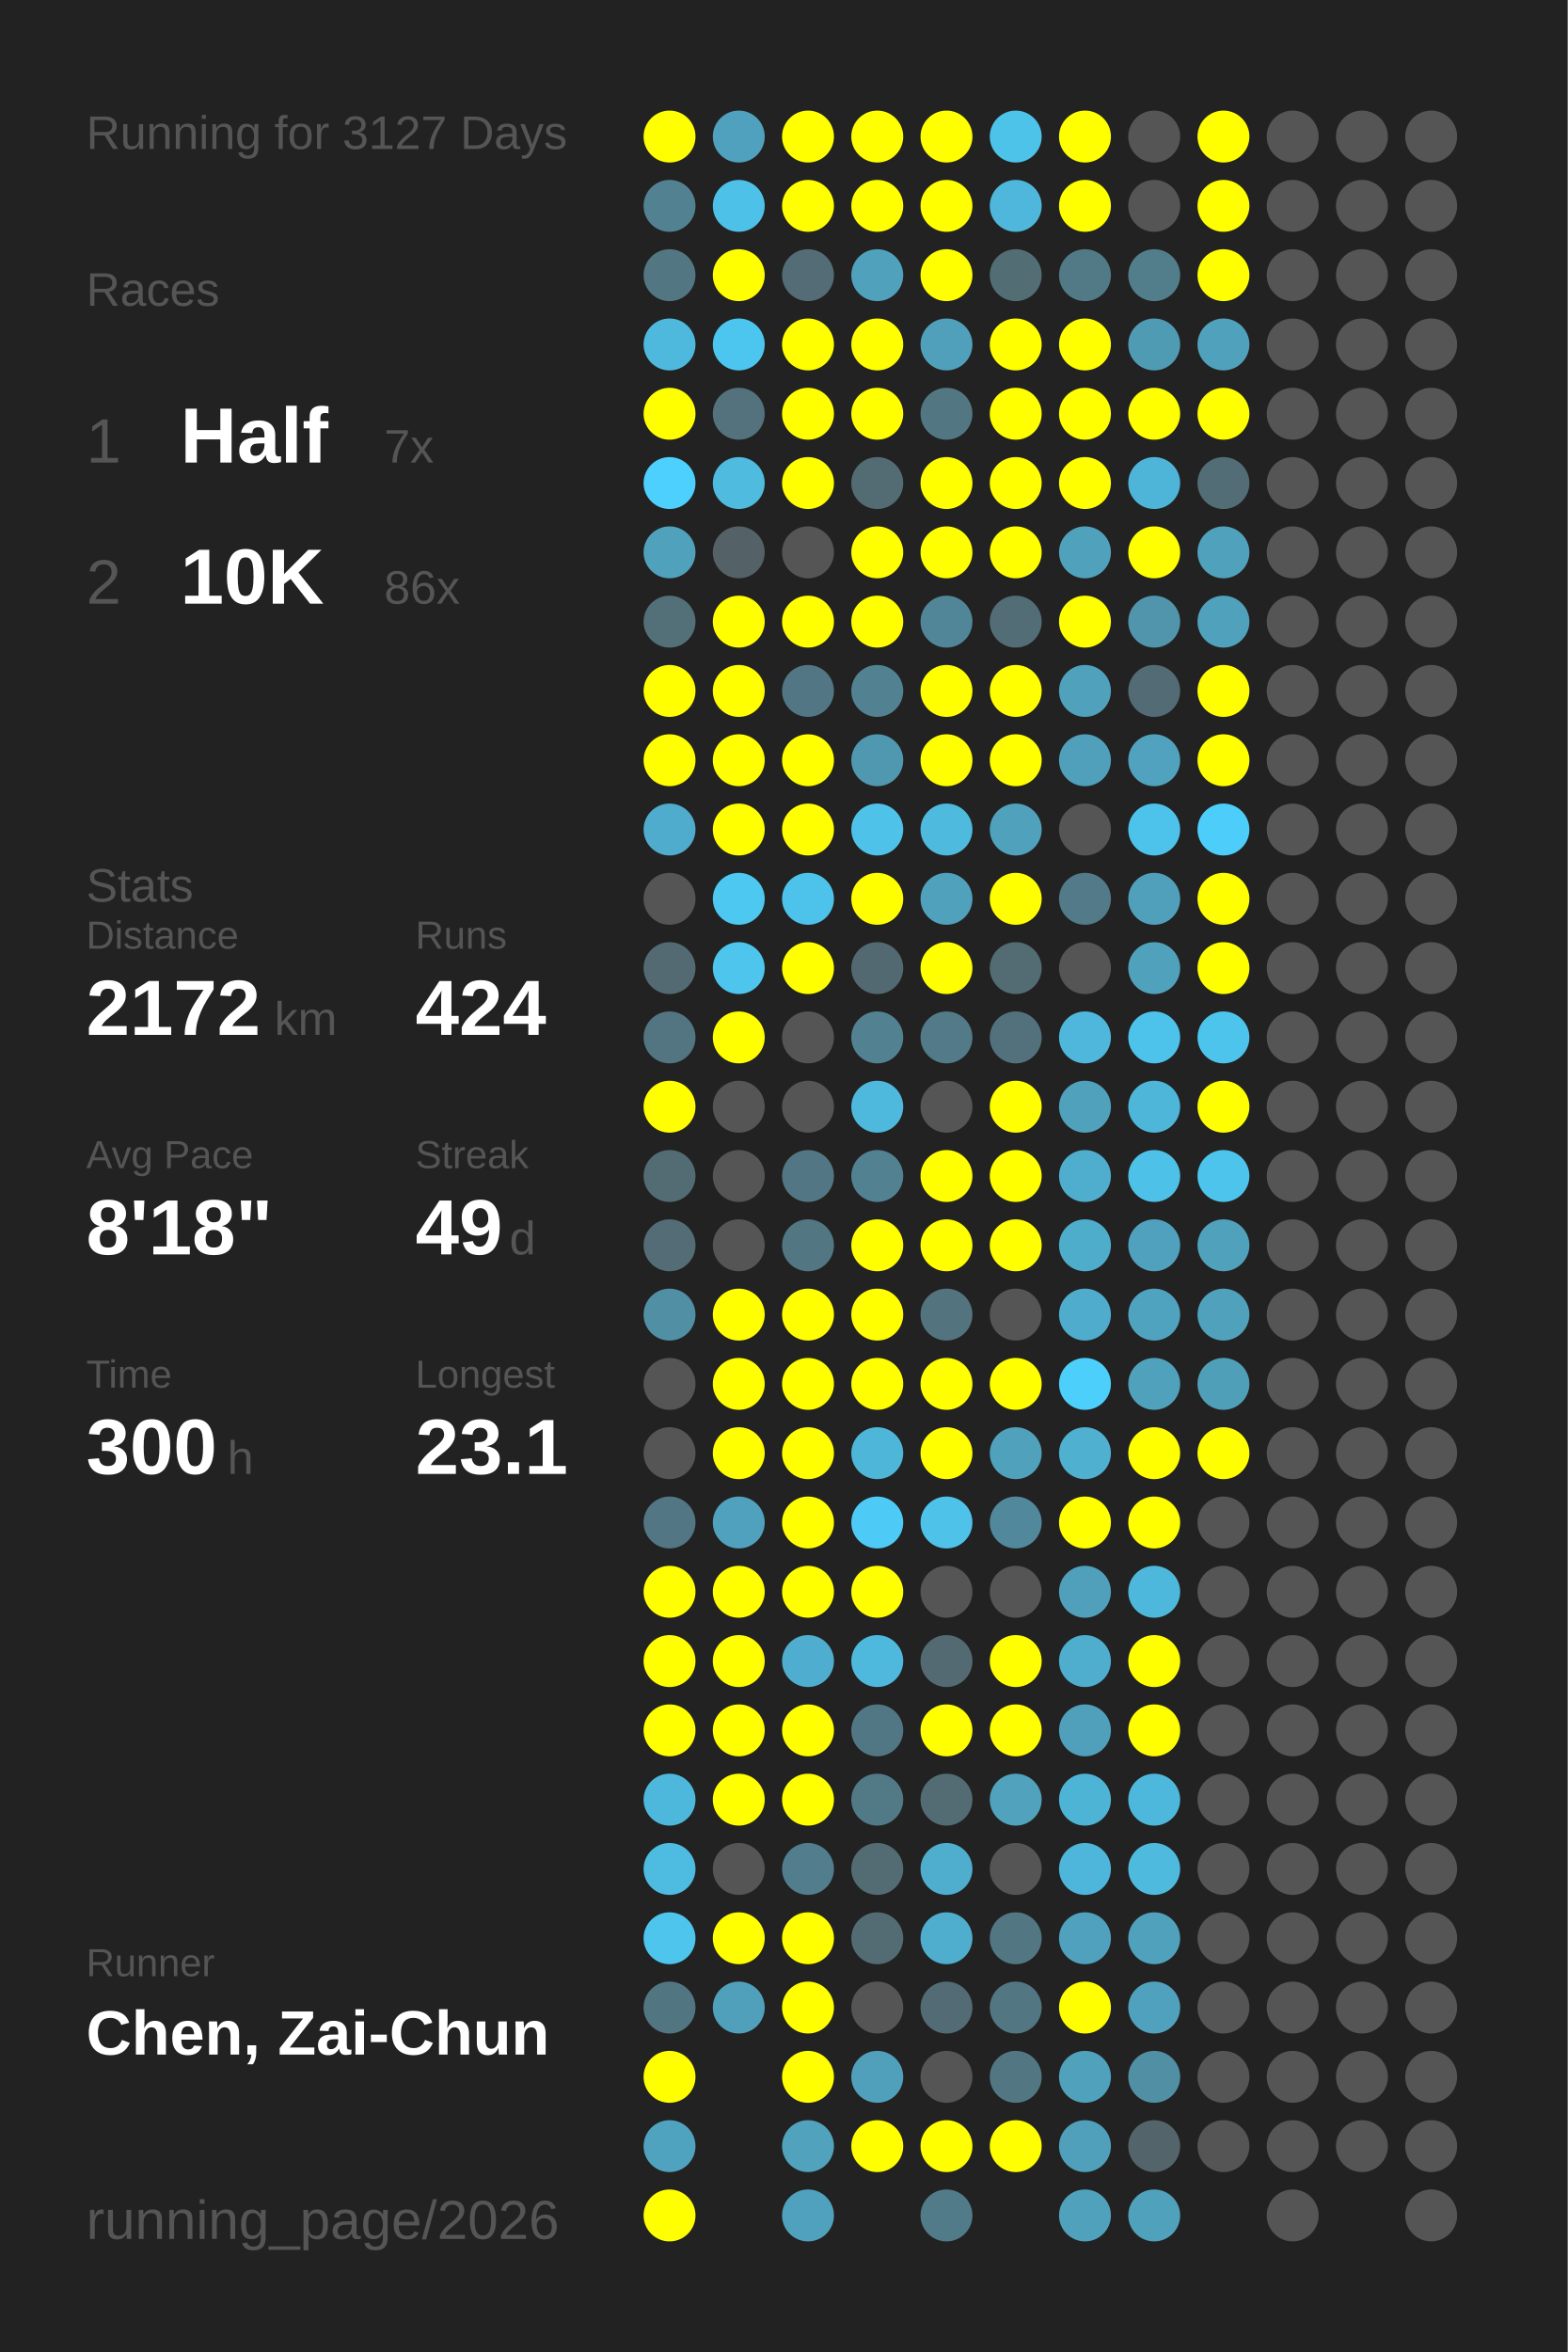
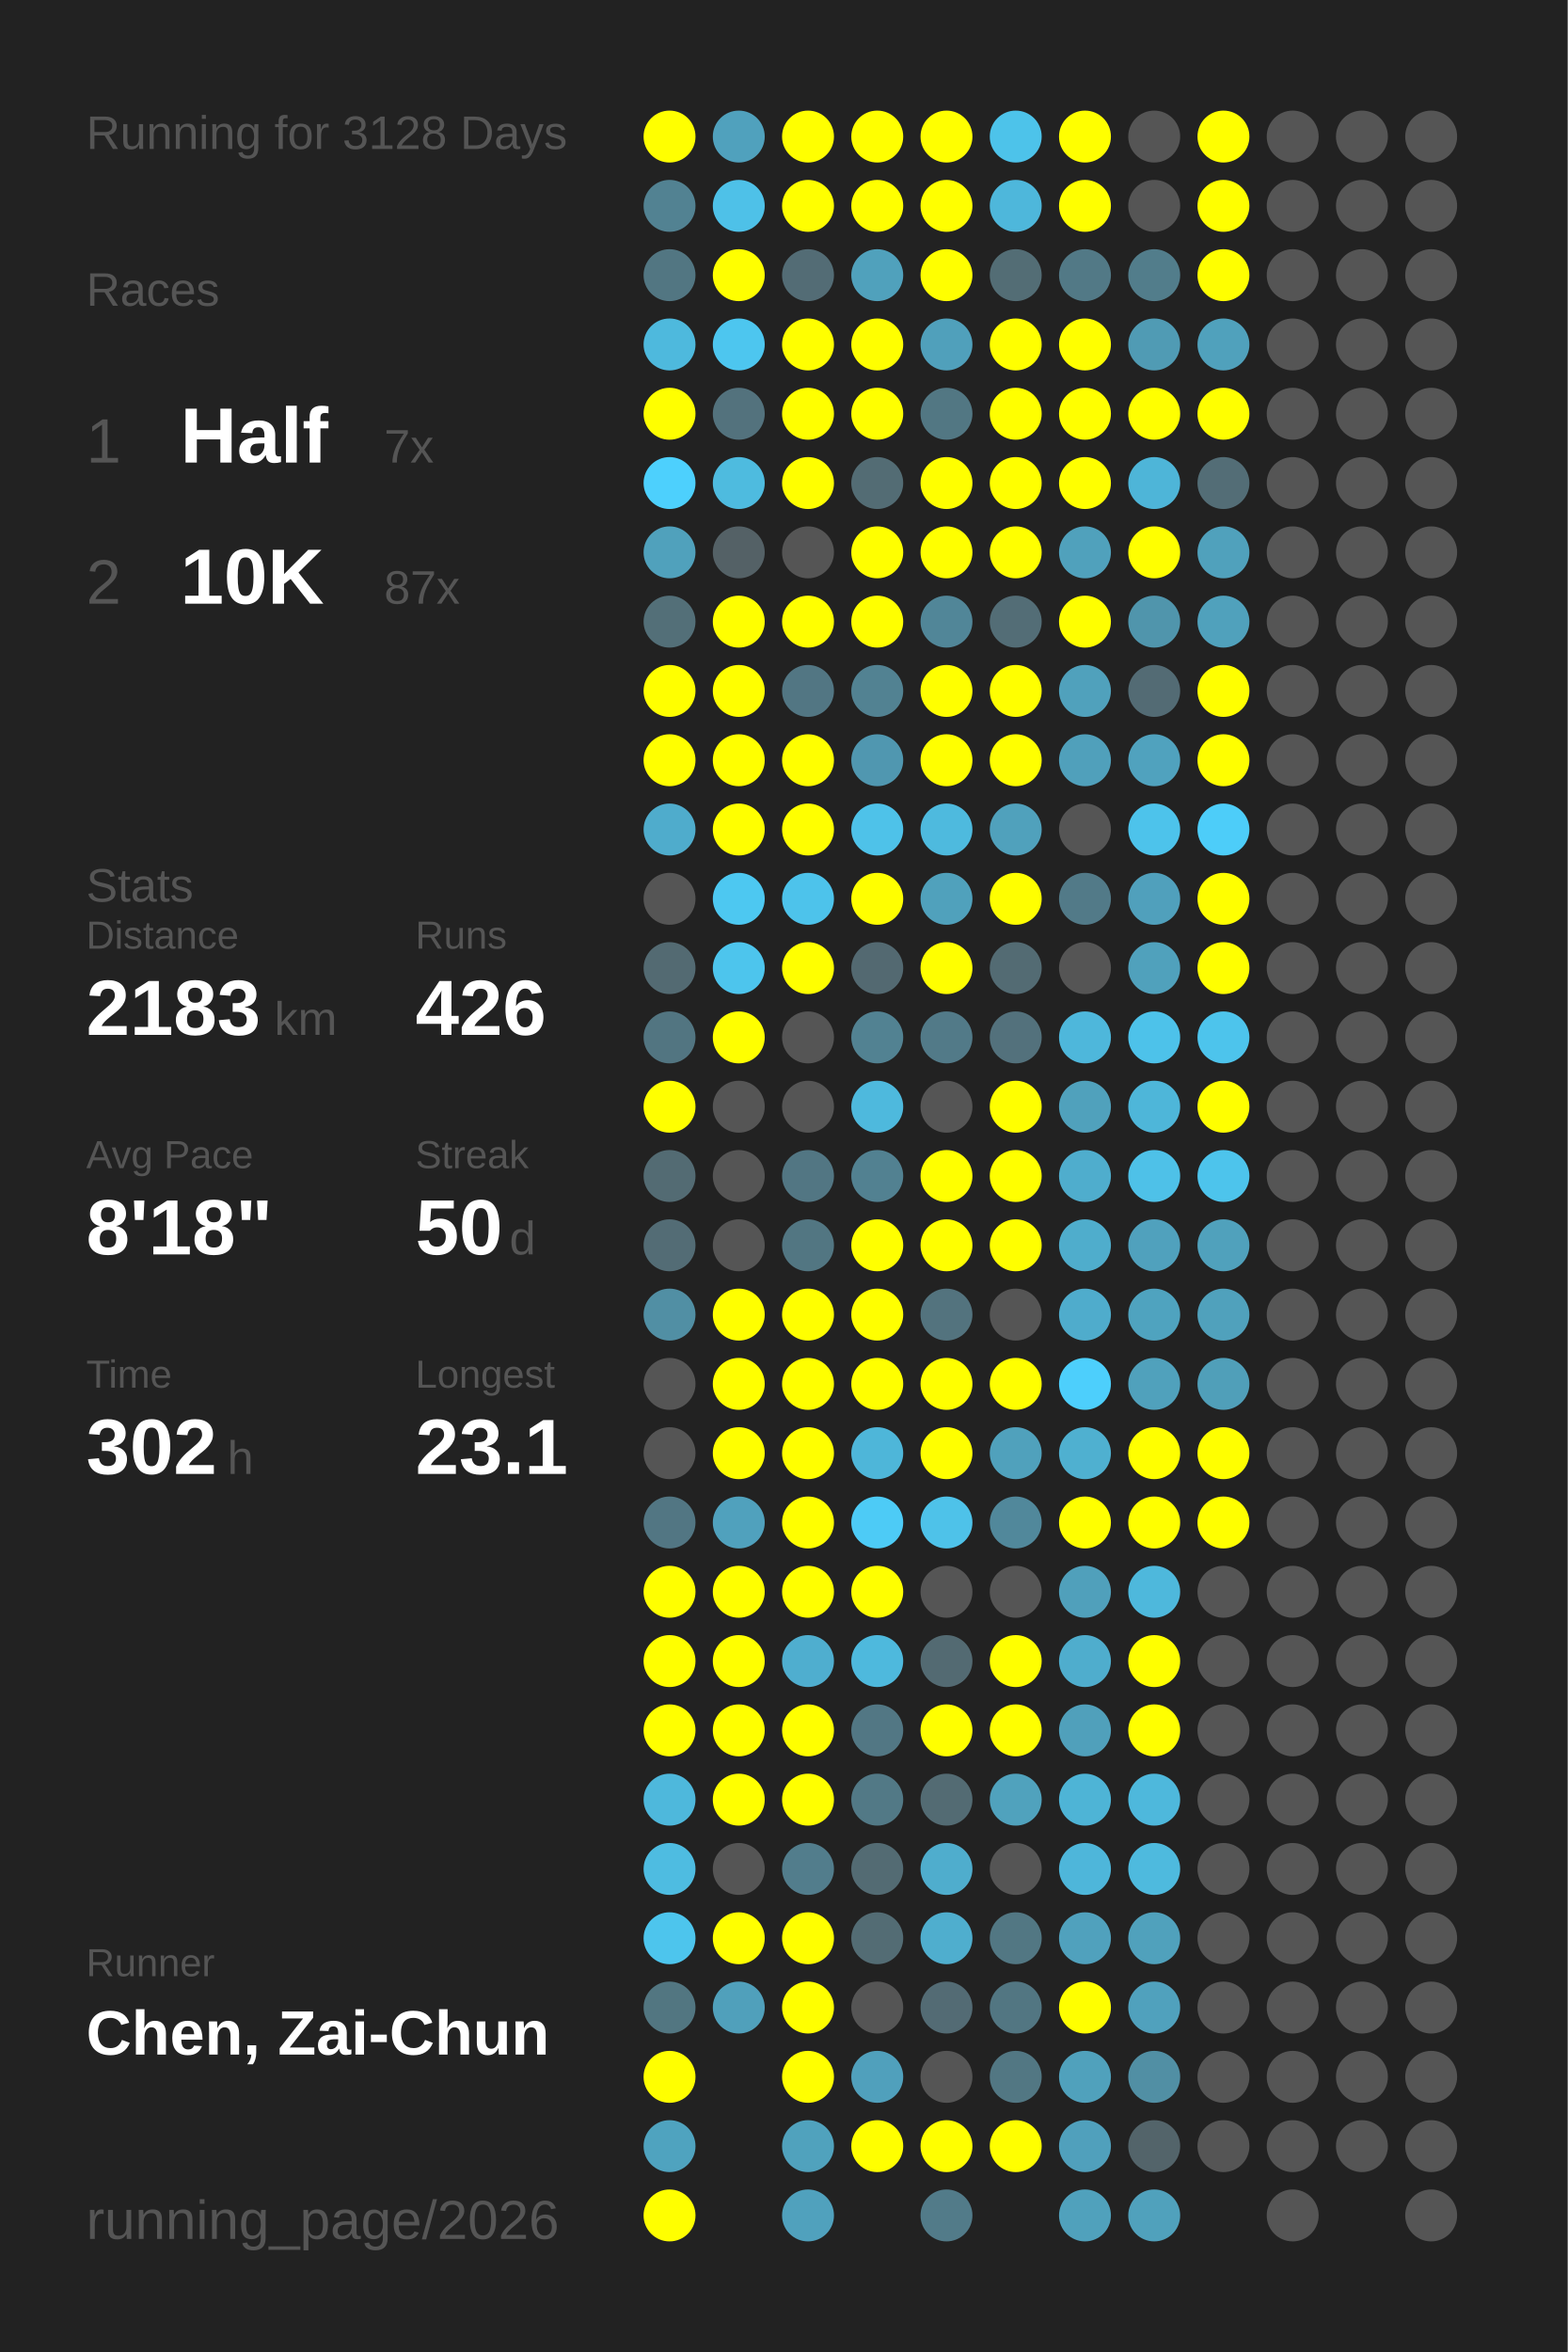
<svg xmlns="http://www.w3.org/2000/svg" baseProfile="full" height="300mm" version="1.1" viewBox="0,0,200,300" width="200mm">
  <defs />
  <rect fill="#222222" height="300" width="200" x="0" y="0" />
-   <text fill="#555555" style="font-size:6px; font-family:Arial;" x="11" y="19">Running for 3127 Days</text>
+   <text fill="#555555" style="font-size:6px; font-family:Arial;" x="11" y="19">Running for 3128 Days</text>
  <text fill="#555555" style="font-size:6px; font-family:Arial;" x="11" y="39">Races</text>
  <text fill="#555555" style="font-size:8px; font-family:Arial;" x="11" y="59">1</text>
  <text fill="#FFFFFF" style="font-size:10px; font-family:Arial; font-weight:bold;" x="23" y="59">Half</text>
  <text fill="#555555" style="font-size:6px; font-family:Arial;" x="49" y="59">7x</text>
  <text fill="#555555" style="font-size:8px; font-family:Arial;" x="11" y="77">2</text>
  <text fill="#FFFFFF" style="font-size:10px; font-family:Arial; font-weight:bold;" x="23" y="77">10K</text>
-   <text fill="#555555" style="font-size:6px; font-family:Arial;" x="49" y="77">86x</text>
+   <text fill="#555555" style="font-size:6px; font-family:Arial;" x="49" y="77">87x</text>
  <text fill="#555555" style="font-size:6px; font-family:Arial;" x="11" y="115">Stats</text>
  <text fill="#555555" style="font-size:5px; font-family:Arial;" x="11" y="121">Distance</text>
-   <text fill="#FFFFFF" style="font-size:10px; font-family:Arial; font-weight:bold;" x="11" y="132">2172</text>
+   <text fill="#FFFFFF" style="font-size:10px; font-family:Arial; font-weight:bold;" x="11" y="132">2183</text>
  <text fill="#555555" style="font-size:6px; font-family:Arial;" x="35" y="132">km</text>
  <text fill="#555555" style="font-size:5px; font-family:Arial;" x="53" y="121">Runs</text>
-   <text fill="#FFFFFF" style="font-size:10px; font-family:Arial; font-weight:bold;" x="53" y="132">424</text>
+   <text fill="#FFFFFF" style="font-size:10px; font-family:Arial; font-weight:bold;" x="53" y="132">426</text>
  <text fill="#555555" style="font-size:5px; font-family:Arial;" x="11" y="149">Avg Pace</text>
  <text fill="#FFFFFF" style="font-size:10px; font-family:Arial; font-weight:bold;" x="11" y="160">8'18"</text>
  <text fill="#555555" style="font-size:5px; font-family:Arial;" x="53" y="149">Streak</text>
-   <text fill="#FFFFFF" style="font-size:10px; font-family:Arial; font-weight:bold;" x="53" y="160">49</text>
+   <text fill="#FFFFFF" style="font-size:10px; font-family:Arial; font-weight:bold;" x="53" y="160">50</text>
  <text fill="#555555" style="font-size:6px; font-family:Arial;" x="65" y="160">d</text>
  <text fill="#555555" style="font-size:5px; font-family:Arial;" x="11" y="177">Time</text>
-   <text fill="#FFFFFF" style="font-size:10px; font-family:Arial; font-weight:bold;" x="11" y="188">300</text>
+   <text fill="#FFFFFF" style="font-size:10px; font-family:Arial; font-weight:bold;" x="11" y="188">302</text>
  <text fill="#555555" style="font-size:6px; font-family:Arial;" x="29" y="188">h</text>
  <text fill="#555555" style="font-size:5px; font-family:Arial;" x="53" y="177">Longest</text>
  <text fill="#FFFFFF" style="font-size:10px; font-family:Arial; font-weight:bold;" x="53" y="188">23.1</text>
  <text fill="#555555" style="font-size:5px; font-family:Arial;" x="11" y="252.065">Runner</text>
  <text fill="#FFFFFF" style="font-size:8px; font-family:Arial; font-weight:bold;" x="11" y="262.065">Chen, Zai-Chun</text>
  <text fill="#555555" style="font-size:7px; font-family:Arial;" x="11" y="285.581">running_page/2026</text>
  <circle cx="85.417" cy="17.419" fill="#FFFF00" r="3.312" />
  <circle cx="85.417" cy="26.258" fill="#528292" r="3.312" />
  <circle cx="85.417" cy="35.097" fill="#527682" r="3.312" />
  <circle cx="85.417" cy="43.935" fill="#4eb9dd" r="3.312" />
  <circle cx="85.417" cy="52.774" fill="#FFFF00" r="3.312" />
  <circle cx="85.417" cy="61.613" fill="#4dd0fd" r="3.312" />
  <circle cx="85.417" cy="70.452" fill="#50a1bc" r="3.312" />
  <circle cx="85.417" cy="79.29" fill="#536f78" r="3.312" />
  <circle cx="85.417" cy="88.129" fill="#FFFF00" r="3.312" />
  <circle cx="85.417" cy="96.968" fill="#FFFF00" r="3.312" />
  <circle cx="85.417" cy="105.806" fill="#4faccc" r="3.312" />
  <circle cx="85.417" cy="114.645" fill="#555555" r="3.312" />
  <circle cx="85.417" cy="123.484" fill="#536a72" r="3.312" />
  <circle cx="85.417" cy="132.323" fill="#527581" r="3.312" />
  <circle cx="85.417" cy="141.161" fill="#FFFF00" r="3.312" />
  <circle cx="85.417" cy="150" fill="#536b73" r="3.312" />
  <circle cx="85.417" cy="158.839" fill="#536c75" r="3.312" />
  <circle cx="85.417" cy="167.677" fill="#518fa4" r="3.312" />
  <circle cx="85.417" cy="176.516" fill="#555555" r="3.312" />
  <circle cx="85.417" cy="185.355" fill="#555555" r="3.312" />
  <circle cx="85.417" cy="194.194" fill="#527683" r="3.312" />
  <circle cx="85.417" cy="203.032" fill="#FFFF00" r="3.312" />
  <circle cx="85.417" cy="211.871" fill="#FFFF00" r="3.312" />
  <circle cx="85.417" cy="220.71" fill="#FFFF00" r="3.312" />
  <circle cx="85.417" cy="229.548" fill="#4eb8dc" r="3.312" />
  <circle cx="85.417" cy="238.387" fill="#4ebce1" r="3.312" />
  <circle cx="85.417" cy="247.226" fill="#4dc5ed" r="3.312" />
  <circle cx="85.417" cy="256.065" fill="#527681" r="3.312" />
  <circle cx="85.417" cy="264.903" fill="#FFFF00" r="3.312" />
  <circle cx="85.417" cy="273.742" fill="#4fa3bf" r="3.312" />
  <circle cx="85.417" cy="282.581" fill="#FFFF00" r="3.312" />
  <circle cx="94.25" cy="17.419" fill="#50a1bd" r="3.312" />
  <circle cx="94.25" cy="26.258" fill="#4ec1e8" r="3.312" />
  <circle cx="94.25" cy="35.097" fill="#FFFF00" r="3.312" />
  <circle cx="94.25" cy="43.935" fill="#4dc6ef" r="3.312" />
  <circle cx="94.25" cy="52.774" fill="#53727d" r="3.312" />
  <circle cx="94.25" cy="61.613" fill="#4ebbdf" r="3.312" />
  <circle cx="94.25" cy="70.452" fill="#546166" r="3.312" />
  <circle cx="94.25" cy="79.29" fill="#FFFF00" r="3.312" />
  <circle cx="94.25" cy="88.129" fill="#FFFF00" r="3.312" />
  <circle cx="94.25" cy="96.968" fill="#FFFF00" r="3.312" />
  <circle cx="94.25" cy="105.806" fill="#FFFF00" r="3.312" />
  <circle cx="94.25" cy="114.645" fill="#4dc8f1" r="3.312" />
  <circle cx="94.25" cy="123.484" fill="#4dc5ed" r="3.312" />
  <circle cx="94.25" cy="132.323" fill="#FFFF00" r="3.312" />
  <circle cx="94.25" cy="141.161" fill="#555555" r="3.312" />
  <circle cx="94.25" cy="150" fill="#555555" r="3.312" />
  <circle cx="94.25" cy="158.839" fill="#555555" r="3.312" />
  <circle cx="94.25" cy="167.677" fill="#FFFF00" r="3.312" />
  <circle cx="94.25" cy="176.516" fill="#FFFF00" r="3.312" />
  <circle cx="94.25" cy="185.355" fill="#FFFF00" r="3.312" />
  <circle cx="94.25" cy="194.194" fill="#50a1bd" r="3.312" />
  <circle cx="94.25" cy="203.032" fill="#FFFF00" r="3.312" />
  <circle cx="94.25" cy="211.871" fill="#FFFF00" r="3.312" />
  <circle cx="94.25" cy="220.71" fill="#FFFF00" r="3.312" />
  <circle cx="94.25" cy="229.548" fill="#FFFF00" r="3.312" />
  <circle cx="94.25" cy="238.387" fill="#555555" r="3.312" />
  <circle cx="94.25" cy="247.226" fill="#FFFF00" r="3.312" />
  <circle cx="94.25" cy="256.065" fill="#50a0bb" r="3.312" />
  <circle cx="103.083" cy="17.419" fill="#FFFF00" r="3.312" />
  <circle cx="103.083" cy="26.258" fill="#FFFF00" r="3.312" />
  <circle cx="103.083" cy="35.097" fill="#536c75" r="3.312" />
  <circle cx="103.083" cy="43.935" fill="#FFFF00" r="3.312" />
  <circle cx="103.083" cy="52.774" fill="#FFFF00" r="3.312" />
  <circle cx="103.083" cy="61.613" fill="#FFFF00" r="3.312" />
  <circle cx="103.083" cy="70.452" fill="#555555" r="3.312" />
  <circle cx="103.083" cy="79.29" fill="#FFFF00" r="3.312" />
  <circle cx="103.083" cy="88.129" fill="#527683" r="3.312" />
  <circle cx="103.083" cy="96.968" fill="#FFFF00" r="3.312" />
  <circle cx="103.083" cy="105.806" fill="#FFFF00" r="3.312" />
  <circle cx="103.083" cy="114.645" fill="#4dc3eb" r="3.312" />
  <circle cx="103.083" cy="123.484" fill="#FFFF00" r="3.312" />
  <circle cx="103.083" cy="132.323" fill="#555555" r="3.312" />
  <circle cx="103.083" cy="141.161" fill="#555555" r="3.312" />
  <circle cx="103.083" cy="150" fill="#527683" r="3.312" />
  <circle cx="103.083" cy="158.839" fill="#527682" r="3.312" />
  <circle cx="103.083" cy="167.677" fill="#FFFF00" r="3.312" />
  <circle cx="103.083" cy="176.516" fill="#FFFF00" r="3.312" />
  <circle cx="103.083" cy="185.355" fill="#FFFF00" r="3.312" />
  <circle cx="103.083" cy="194.194" fill="#FFFF00" r="3.312" />
  <circle cx="103.083" cy="203.032" fill="#FFFF00" r="3.312" />
  <circle cx="103.083" cy="211.871" fill="#4faecf" r="3.312" />
  <circle cx="103.083" cy="220.71" fill="#FFFF00" r="3.312" />
  <circle cx="103.083" cy="229.548" fill="#FFFF00" r="3.312" />
  <circle cx="103.083" cy="238.387" fill="#527d8c" r="3.312" />
  <circle cx="103.083" cy="247.226" fill="#FFFF00" r="3.312" />
  <circle cx="103.083" cy="256.065" fill="#FFFF00" r="3.312" />
  <circle cx="103.083" cy="264.903" fill="#FFFF00" r="3.312" />
  <circle cx="103.083" cy="273.742" fill="#50a2bd" r="3.312" />
  <circle cx="103.083" cy="282.581" fill="#50a1bd" r="3.312" />
  <circle cx="111.917" cy="17.419" fill="#FFFF00" r="3.312" />
  <circle cx="111.917" cy="26.258" fill="#FFFF00" r="3.312" />
  <circle cx="111.917" cy="35.097" fill="#50a1bc" r="3.312" />
  <circle cx="111.917" cy="43.935" fill="#FFFF00" r="3.312" />
  <circle cx="111.917" cy="52.774" fill="#FFFF00" r="3.312" />
  <circle cx="111.917" cy="61.613" fill="#536c74" r="3.312" />
  <circle cx="111.917" cy="70.452" fill="#FFFF00" r="3.312" />
  <circle cx="111.917" cy="79.29" fill="#FFFF00" r="3.312" />
  <circle cx="111.917" cy="88.129" fill="#528292" r="3.312" />
  <circle cx="111.917" cy="96.968" fill="#5097b0" r="3.312" />
  <circle cx="111.917" cy="105.806" fill="#4ec2e9" r="3.312" />
  <circle cx="111.917" cy="114.645" fill="#FFFF00" r="3.312" />
  <circle cx="111.917" cy="123.484" fill="#536971" r="3.312" />
  <circle cx="111.917" cy="132.323" fill="#528292" r="3.312" />
  <circle cx="111.917" cy="141.161" fill="#4eb9dd" r="3.312" />
  <circle cx="111.917" cy="150" fill="#528191" r="3.312" />
  <circle cx="111.917" cy="158.839" fill="#FFFF00" r="3.312" />
  <circle cx="111.917" cy="167.677" fill="#FFFF00" r="3.312" />
  <circle cx="111.917" cy="176.516" fill="#FFFF00" r="3.312" />
  <circle cx="111.917" cy="185.355" fill="#4eb6d9" r="3.312" />
  <circle cx="111.917" cy="194.194" fill="#4dcbf6" r="3.312" />
  <circle cx="111.917" cy="203.032" fill="#FFFF00" r="3.312" />
  <circle cx="111.917" cy="211.871" fill="#4eb9dd" r="3.312" />
  <circle cx="111.917" cy="220.71" fill="#527784" r="3.312" />
  <circle cx="111.917" cy="229.548" fill="#527986" r="3.312" />
  <circle cx="111.917" cy="238.387" fill="#536b73" r="3.312" />
  <circle cx="111.917" cy="247.226" fill="#536c74" r="3.312" />
  <circle cx="111.917" cy="256.065" fill="#555555" r="3.312" />
  <circle cx="111.917" cy="264.903" fill="#50a0bc" r="3.312" />
  <circle cx="111.917" cy="273.742" fill="#FFFF00" r="3.312" />
  <circle cx="120.75" cy="17.419" fill="#FFFF00" r="3.312" />
  <circle cx="120.75" cy="26.258" fill="#FFFF00" r="3.312" />
  <circle cx="120.75" cy="35.097" fill="#FFFF00" r="3.312" />
  <circle cx="120.75" cy="43.935" fill="#50a0bb" r="3.312" />
  <circle cx="120.75" cy="52.774" fill="#527783" r="3.312" />
  <circle cx="120.75" cy="61.613" fill="#FFFF00" r="3.312" />
  <circle cx="120.75" cy="70.452" fill="#FFFF00" r="3.312" />
  <circle cx="120.75" cy="79.29" fill="#518698" r="3.312" />
  <circle cx="120.75" cy="88.129" fill="#FFFF00" r="3.312" />
  <circle cx="120.75" cy="96.968" fill="#FFFF00" r="3.312" />
  <circle cx="120.75" cy="105.806" fill="#4ebade" r="3.312" />
  <circle cx="120.75" cy="114.645" fill="#50a1bc" r="3.312" />
  <circle cx="120.75" cy="123.484" fill="#FFFF00" r="3.312" />
  <circle cx="120.75" cy="132.323" fill="#527a88" r="3.312" />
  <circle cx="120.75" cy="141.161" fill="#555555" r="3.312" />
  <circle cx="120.75" cy="150" fill="#FFFF00" r="3.312" />
  <circle cx="120.75" cy="158.839" fill="#FFFF00" r="3.312" />
  <circle cx="120.75" cy="167.677" fill="#53737e" r="3.312" />
  <circle cx="120.75" cy="176.516" fill="#FFFF00" r="3.312" />
  <circle cx="120.75" cy="185.355" fill="#FFFF00" r="3.312" />
  <circle cx="120.75" cy="194.194" fill="#4ec2e9" r="3.312" />
  <circle cx="120.75" cy="203.032" fill="#555555" r="3.312" />
  <circle cx="120.75" cy="211.871" fill="#536a72" r="3.312" />
  <circle cx="120.75" cy="220.71" fill="#FFFF00" r="3.312" />
  <circle cx="120.75" cy="229.548" fill="#536b73" r="3.312" />
  <circle cx="120.75" cy="238.387" fill="#4fadcd" r="3.312" />
  <circle cx="120.75" cy="247.226" fill="#4faece" r="3.312" />
  <circle cx="120.75" cy="256.065" fill="#536b74" r="3.312" />
  <circle cx="120.75" cy="264.903" fill="#555555" r="3.312" />
  <circle cx="120.75" cy="273.742" fill="#FFFF00" r="3.312" />
  <circle cx="120.75" cy="282.581" fill="#527b89" r="3.312" />
  <circle cx="129.583" cy="17.419" fill="#4dc3ea" r="3.312" />
  <circle cx="129.583" cy="26.258" fill="#4eb7db" r="3.312" />
  <circle cx="129.583" cy="35.097" fill="#536d75" r="3.312" />
  <circle cx="129.583" cy="43.935" fill="#FFFF00" r="3.312" />
  <circle cx="129.583" cy="52.774" fill="#FFFF00" r="3.312" />
  <circle cx="129.583" cy="61.613" fill="#FFFF00" r="3.312" />
  <circle cx="129.583" cy="70.452" fill="#FFFF00" r="3.312" />
  <circle cx="129.583" cy="79.29" fill="#536d76" r="3.312" />
  <circle cx="129.583" cy="88.129" fill="#FFFF00" r="3.312" />
  <circle cx="129.583" cy="96.968" fill="#FFFF00" r="3.312" />
  <circle cx="129.583" cy="105.806" fill="#50a1bc" r="3.312" />
  <circle cx="129.583" cy="114.645" fill="#FFFF00" r="3.312" />
  <circle cx="129.583" cy="123.484" fill="#536b73" r="3.312" />
  <circle cx="129.583" cy="132.323" fill="#53717c" r="3.312" />
  <circle cx="129.583" cy="141.161" fill="#FFFF00" r="3.312" />
  <circle cx="129.583" cy="150" fill="#FFFF00" r="3.312" />
  <circle cx="129.583" cy="158.839" fill="#FFFF00" r="3.312" />
  <circle cx="129.583" cy="167.677" fill="#555555" r="3.312" />
  <circle cx="129.583" cy="176.516" fill="#FFFF00" r="3.312" />
  <circle cx="129.583" cy="185.355" fill="#50a1bc" r="3.312" />
  <circle cx="129.583" cy="194.194" fill="#51889b" r="3.312" />
  <circle cx="129.583" cy="203.032" fill="#555555" r="3.312" />
  <circle cx="129.583" cy="211.871" fill="#FFFF00" r="3.312" />
  <circle cx="129.583" cy="220.71" fill="#FFFF00" r="3.312" />
  <circle cx="129.583" cy="229.548" fill="#50a2bd" r="3.312" />
  <circle cx="129.583" cy="238.387" fill="#555555" r="3.312" />
  <circle cx="129.583" cy="247.226" fill="#527783" r="3.312" />
  <circle cx="129.583" cy="256.065" fill="#527682" r="3.312" />
  <circle cx="129.583" cy="264.903" fill="#527783" r="3.312" />
  <circle cx="129.583" cy="273.742" fill="#FFFF00" r="3.312" />
  <circle cx="138.417" cy="17.419" fill="#FFFF00" r="3.312" />
  <circle cx="138.417" cy="26.258" fill="#FFFF00" r="3.312" />
  <circle cx="138.417" cy="35.097" fill="#527986" r="3.312" />
  <circle cx="138.417" cy="43.935" fill="#FFFF00" r="3.312" />
  <circle cx="138.417" cy="52.774" fill="#FFFF00" r="3.312" />
  <circle cx="138.417" cy="61.613" fill="#FFFF00" r="3.312" />
  <circle cx="138.417" cy="70.452" fill="#50a1bc" r="3.312" />
  <circle cx="138.417" cy="79.29" fill="#FFFF00" r="3.312" />
  <circle cx="138.417" cy="88.129" fill="#50a1bc" r="3.312" />
  <circle cx="138.417" cy="96.968" fill="#50a0bb" r="3.312" />
  <circle cx="138.417" cy="105.806" fill="#555555" r="3.312" />
  <circle cx="138.417" cy="114.645" fill="#527a88" r="3.312" />
  <circle cx="138.417" cy="123.484" fill="#555555" r="3.312" />
  <circle cx="138.417" cy="132.323" fill="#4eb7db" r="3.312" />
  <circle cx="138.417" cy="141.161" fill="#50a1bc" r="3.312" />
  <circle cx="138.417" cy="150" fill="#4fadcd" r="3.312" />
  <circle cx="138.417" cy="158.839" fill="#4fadcc" r="3.312" />
  <circle cx="138.417" cy="167.677" fill="#4faccc" r="3.312" />
  <circle cx="138.417" cy="176.516" fill="#4dcffc" r="3.312" />
  <circle cx="138.417" cy="185.355" fill="#4fb0d0" r="3.312" />
  <circle cx="138.417" cy="194.194" fill="#FFFF00" r="3.312" />
  <circle cx="138.417" cy="203.032" fill="#50a0bb" r="3.312" />
  <circle cx="138.417" cy="211.871" fill="#4fadcd" r="3.312" />
  <circle cx="138.417" cy="220.71" fill="#50a0bb" r="3.312" />
  <circle cx="138.417" cy="229.548" fill="#4eb4d6" r="3.312" />
  <circle cx="138.417" cy="238.387" fill="#4eb6da" r="3.312" />
  <circle cx="138.417" cy="247.226" fill="#50a1bd" r="3.312" />
  <circle cx="138.417" cy="256.065" fill="#FFFF00" r="3.312" />
  <circle cx="138.417" cy="264.903" fill="#50a1bc" r="3.312" />
  <circle cx="138.417" cy="273.742" fill="#50a0bc" r="3.312" />
  <circle cx="138.417" cy="282.581" fill="#50a1bc" r="3.312" />
  <circle cx="147.25" cy="17.419" fill="#555555" r="3.312" />
  <circle cx="147.25" cy="26.258" fill="#555555" r="3.312" />
  <circle cx="147.25" cy="35.097" fill="#527d8b" r="3.312" />
  <circle cx="147.25" cy="43.935" fill="#509bb4" r="3.312" />
  <circle cx="147.25" cy="52.774" fill="#FFFF00" r="3.312" />
  <circle cx="147.25" cy="61.613" fill="#4eb5d8" r="3.312" />
  <circle cx="147.25" cy="70.452" fill="#FFFF00" r="3.312" />
  <circle cx="147.25" cy="79.29" fill="#5095ac" r="3.312" />
  <circle cx="147.25" cy="88.129" fill="#536b74" r="3.312" />
  <circle cx="147.25" cy="96.968" fill="#50a2be" r="3.312" />
  <circle cx="147.25" cy="105.806" fill="#4dc3eb" r="3.312" />
  <circle cx="147.25" cy="114.645" fill="#50a0bc" r="3.312" />
  <circle cx="147.25" cy="123.484" fill="#50a1bc" r="3.312" />
  <circle cx="147.25" cy="132.323" fill="#4dc2ea" r="3.312" />
  <circle cx="147.25" cy="141.161" fill="#4eb6d9" r="3.312" />
  <circle cx="147.25" cy="150" fill="#4ec1e8" r="3.312" />
  <circle cx="147.25" cy="158.839" fill="#50a1bd" r="3.312" />
  <circle cx="147.25" cy="167.677" fill="#4fa3bf" r="3.312" />
  <circle cx="147.25" cy="176.516" fill="#50a1bc" r="3.312" />
  <circle cx="147.25" cy="185.355" fill="#FFFF00" r="3.312" />
  <circle cx="147.25" cy="194.194" fill="#FFFF00" r="3.312" />
  <circle cx="147.25" cy="203.032" fill="#4eb8dc" r="3.312" />
  <circle cx="147.25" cy="211.871" fill="#FFFF00" r="3.312" />
  <circle cx="147.25" cy="220.71" fill="#FFFF00" r="3.312" />
  <circle cx="147.25" cy="229.548" fill="#4eb8dc" r="3.312" />
  <circle cx="147.25" cy="238.387" fill="#4ebade" r="3.312" />
  <circle cx="147.25" cy="247.226" fill="#50a1bc" r="3.312" />
  <circle cx="147.25" cy="256.065" fill="#50a1bd" r="3.312" />
  <circle cx="147.25" cy="264.903" fill="#518fa4" r="3.312" />
  <circle cx="147.25" cy="273.742" fill="#53646a" r="3.312" />
  <circle cx="147.25" cy="282.581" fill="#50a1bc" r="3.312" />
  <circle cx="156.083" cy="17.419" fill="#FFFF00" r="3.312" />
  <circle cx="156.083" cy="26.258" fill="#FFFF00" r="3.312" />
  <circle cx="156.083" cy="35.097" fill="#FFFF00" r="3.312" />
  <circle cx="156.083" cy="43.935" fill="#50a1bc" r="3.312" />
  <circle cx="156.083" cy="52.774" fill="#FFFF00" r="3.312" />
  <circle cx="156.083" cy="61.613" fill="#536d76" r="3.312" />
  <circle cx="156.083" cy="70.452" fill="#50a1bc" r="3.312" />
  <circle cx="156.083" cy="79.29" fill="#50a1bc" r="3.312" />
  <circle cx="156.083" cy="88.129" fill="#FFFF00" r="3.312" />
  <circle cx="156.083" cy="96.968" fill="#FFFF00" r="3.312" />
  <circle cx="156.083" cy="105.806" fill="#4dcdf9" r="3.312" />
  <circle cx="156.083" cy="114.645" fill="#FFFF00" r="3.312" />
  <circle cx="156.083" cy="123.484" fill="#FFFF00" r="3.312" />
  <circle cx="156.083" cy="132.323" fill="#4dc4ec" r="3.312" />
  <circle cx="156.083" cy="141.161" fill="#FFFF00" r="3.312" />
  <circle cx="156.083" cy="150" fill="#4dc4ec" r="3.312" />
  <circle cx="156.083" cy="158.839" fill="#50a1bc" r="3.312" />
  <circle cx="156.083" cy="167.677" fill="#50a1bc" r="3.312" />
  <circle cx="156.083" cy="176.516" fill="#509fb9" r="3.312" />
  <circle cx="156.083" cy="185.355" fill="#FFFF00" r="3.312" />
-   <circle cx="156.083" cy="194.194" fill="#555555" r="3.312" />
+   <circle cx="156.083" cy="194.194" fill="#FFFF00" r="3.312" />
  <circle cx="156.083" cy="203.032" fill="#555555" r="3.312" />
  <circle cx="156.083" cy="211.871" fill="#555555" r="3.312" />
  <circle cx="156.083" cy="220.71" fill="#555555" r="3.312" />
  <circle cx="156.083" cy="229.548" fill="#555555" r="3.312" />
  <circle cx="156.083" cy="238.387" fill="#555555" r="3.312" />
  <circle cx="156.083" cy="247.226" fill="#555555" r="3.312" />
  <circle cx="156.083" cy="256.065" fill="#555555" r="3.312" />
  <circle cx="156.083" cy="264.903" fill="#555555" r="3.312" />
  <circle cx="156.083" cy="273.742" fill="#555555" r="3.312" />
  <circle cx="164.917" cy="17.419" fill="#555555" r="3.312" />
  <circle cx="164.917" cy="26.258" fill="#555555" r="3.312" />
  <circle cx="164.917" cy="35.097" fill="#555555" r="3.312" />
  <circle cx="164.917" cy="43.935" fill="#555555" r="3.312" />
  <circle cx="164.917" cy="52.774" fill="#555555" r="3.312" />
  <circle cx="164.917" cy="61.613" fill="#555555" r="3.312" />
  <circle cx="164.917" cy="70.452" fill="#555555" r="3.312" />
  <circle cx="164.917" cy="79.29" fill="#555555" r="3.312" />
  <circle cx="164.917" cy="88.129" fill="#555555" r="3.312" />
  <circle cx="164.917" cy="96.968" fill="#555555" r="3.312" />
  <circle cx="164.917" cy="105.806" fill="#555555" r="3.312" />
  <circle cx="164.917" cy="114.645" fill="#555555" r="3.312" />
  <circle cx="164.917" cy="123.484" fill="#555555" r="3.312" />
  <circle cx="164.917" cy="132.323" fill="#555555" r="3.312" />
  <circle cx="164.917" cy="141.161" fill="#555555" r="3.312" />
  <circle cx="164.917" cy="150" fill="#555555" r="3.312" />
  <circle cx="164.917" cy="158.839" fill="#555555" r="3.312" />
  <circle cx="164.917" cy="167.677" fill="#555555" r="3.312" />
  <circle cx="164.917" cy="176.516" fill="#555555" r="3.312" />
  <circle cx="164.917" cy="185.355" fill="#555555" r="3.312" />
  <circle cx="164.917" cy="194.194" fill="#555555" r="3.312" />
  <circle cx="164.917" cy="203.032" fill="#555555" r="3.312" />
  <circle cx="164.917" cy="211.871" fill="#555555" r="3.312" />
  <circle cx="164.917" cy="220.71" fill="#555555" r="3.312" />
  <circle cx="164.917" cy="229.548" fill="#555555" r="3.312" />
  <circle cx="164.917" cy="238.387" fill="#555555" r="3.312" />
  <circle cx="164.917" cy="247.226" fill="#555555" r="3.312" />
  <circle cx="164.917" cy="256.065" fill="#555555" r="3.312" />
  <circle cx="164.917" cy="264.903" fill="#555555" r="3.312" />
  <circle cx="164.917" cy="273.742" fill="#555555" r="3.312" />
  <circle cx="164.917" cy="282.581" fill="#555555" r="3.312" />
  <circle cx="173.75" cy="17.419" fill="#555555" r="3.312" />
  <circle cx="173.75" cy="26.258" fill="#555555" r="3.312" />
  <circle cx="173.75" cy="35.097" fill="#555555" r="3.312" />
  <circle cx="173.75" cy="43.935" fill="#555555" r="3.312" />
  <circle cx="173.75" cy="52.774" fill="#555555" r="3.312" />
  <circle cx="173.75" cy="61.613" fill="#555555" r="3.312" />
  <circle cx="173.75" cy="70.452" fill="#555555" r="3.312" />
  <circle cx="173.75" cy="79.29" fill="#555555" r="3.312" />
  <circle cx="173.75" cy="88.129" fill="#555555" r="3.312" />
  <circle cx="173.75" cy="96.968" fill="#555555" r="3.312" />
  <circle cx="173.75" cy="105.806" fill="#555555" r="3.312" />
  <circle cx="173.75" cy="114.645" fill="#555555" r="3.312" />
  <circle cx="173.75" cy="123.484" fill="#555555" r="3.312" />
  <circle cx="173.75" cy="132.323" fill="#555555" r="3.312" />
  <circle cx="173.75" cy="141.161" fill="#555555" r="3.312" />
  <circle cx="173.75" cy="150" fill="#555555" r="3.312" />
  <circle cx="173.75" cy="158.839" fill="#555555" r="3.312" />
  <circle cx="173.75" cy="167.677" fill="#555555" r="3.312" />
  <circle cx="173.75" cy="176.516" fill="#555555" r="3.312" />
  <circle cx="173.75" cy="185.355" fill="#555555" r="3.312" />
  <circle cx="173.75" cy="194.194" fill="#555555" r="3.312" />
  <circle cx="173.75" cy="203.032" fill="#555555" r="3.312" />
  <circle cx="173.75" cy="211.871" fill="#555555" r="3.312" />
  <circle cx="173.75" cy="220.71" fill="#555555" r="3.312" />
  <circle cx="173.75" cy="229.548" fill="#555555" r="3.312" />
  <circle cx="173.75" cy="238.387" fill="#555555" r="3.312" />
  <circle cx="173.75" cy="247.226" fill="#555555" r="3.312" />
  <circle cx="173.75" cy="256.065" fill="#555555" r="3.312" />
  <circle cx="173.75" cy="264.903" fill="#555555" r="3.312" />
  <circle cx="173.75" cy="273.742" fill="#555555" r="3.312" />
  <circle cx="182.583" cy="17.419" fill="#555555" r="3.312" />
  <circle cx="182.583" cy="26.258" fill="#555555" r="3.312" />
  <circle cx="182.583" cy="35.097" fill="#555555" r="3.312" />
  <circle cx="182.583" cy="43.935" fill="#555555" r="3.312" />
  <circle cx="182.583" cy="52.774" fill="#555555" r="3.312" />
  <circle cx="182.583" cy="61.613" fill="#555555" r="3.312" />
  <circle cx="182.583" cy="70.452" fill="#555555" r="3.312" />
  <circle cx="182.583" cy="79.29" fill="#555555" r="3.312" />
  <circle cx="182.583" cy="88.129" fill="#555555" r="3.312" />
  <circle cx="182.583" cy="96.968" fill="#555555" r="3.312" />
  <circle cx="182.583" cy="105.806" fill="#555555" r="3.312" />
  <circle cx="182.583" cy="114.645" fill="#555555" r="3.312" />
  <circle cx="182.583" cy="123.484" fill="#555555" r="3.312" />
  <circle cx="182.583" cy="132.323" fill="#555555" r="3.312" />
  <circle cx="182.583" cy="141.161" fill="#555555" r="3.312" />
  <circle cx="182.583" cy="150" fill="#555555" r="3.312" />
  <circle cx="182.583" cy="158.839" fill="#555555" r="3.312" />
  <circle cx="182.583" cy="167.677" fill="#555555" r="3.312" />
  <circle cx="182.583" cy="176.516" fill="#555555" r="3.312" />
  <circle cx="182.583" cy="185.355" fill="#555555" r="3.312" />
  <circle cx="182.583" cy="194.194" fill="#555555" r="3.312" />
  <circle cx="182.583" cy="203.032" fill="#555555" r="3.312" />
  <circle cx="182.583" cy="211.871" fill="#555555" r="3.312" />
  <circle cx="182.583" cy="220.71" fill="#555555" r="3.312" />
  <circle cx="182.583" cy="229.548" fill="#555555" r="3.312" />
  <circle cx="182.583" cy="238.387" fill="#555555" r="3.312" />
  <circle cx="182.583" cy="247.226" fill="#555555" r="3.312" />
  <circle cx="182.583" cy="256.065" fill="#555555" r="3.312" />
  <circle cx="182.583" cy="264.903" fill="#555555" r="3.312" />
  <circle cx="182.583" cy="273.742" fill="#555555" r="3.312" />
  <circle cx="182.583" cy="282.581" fill="#555555" r="3.312" />
</svg>
